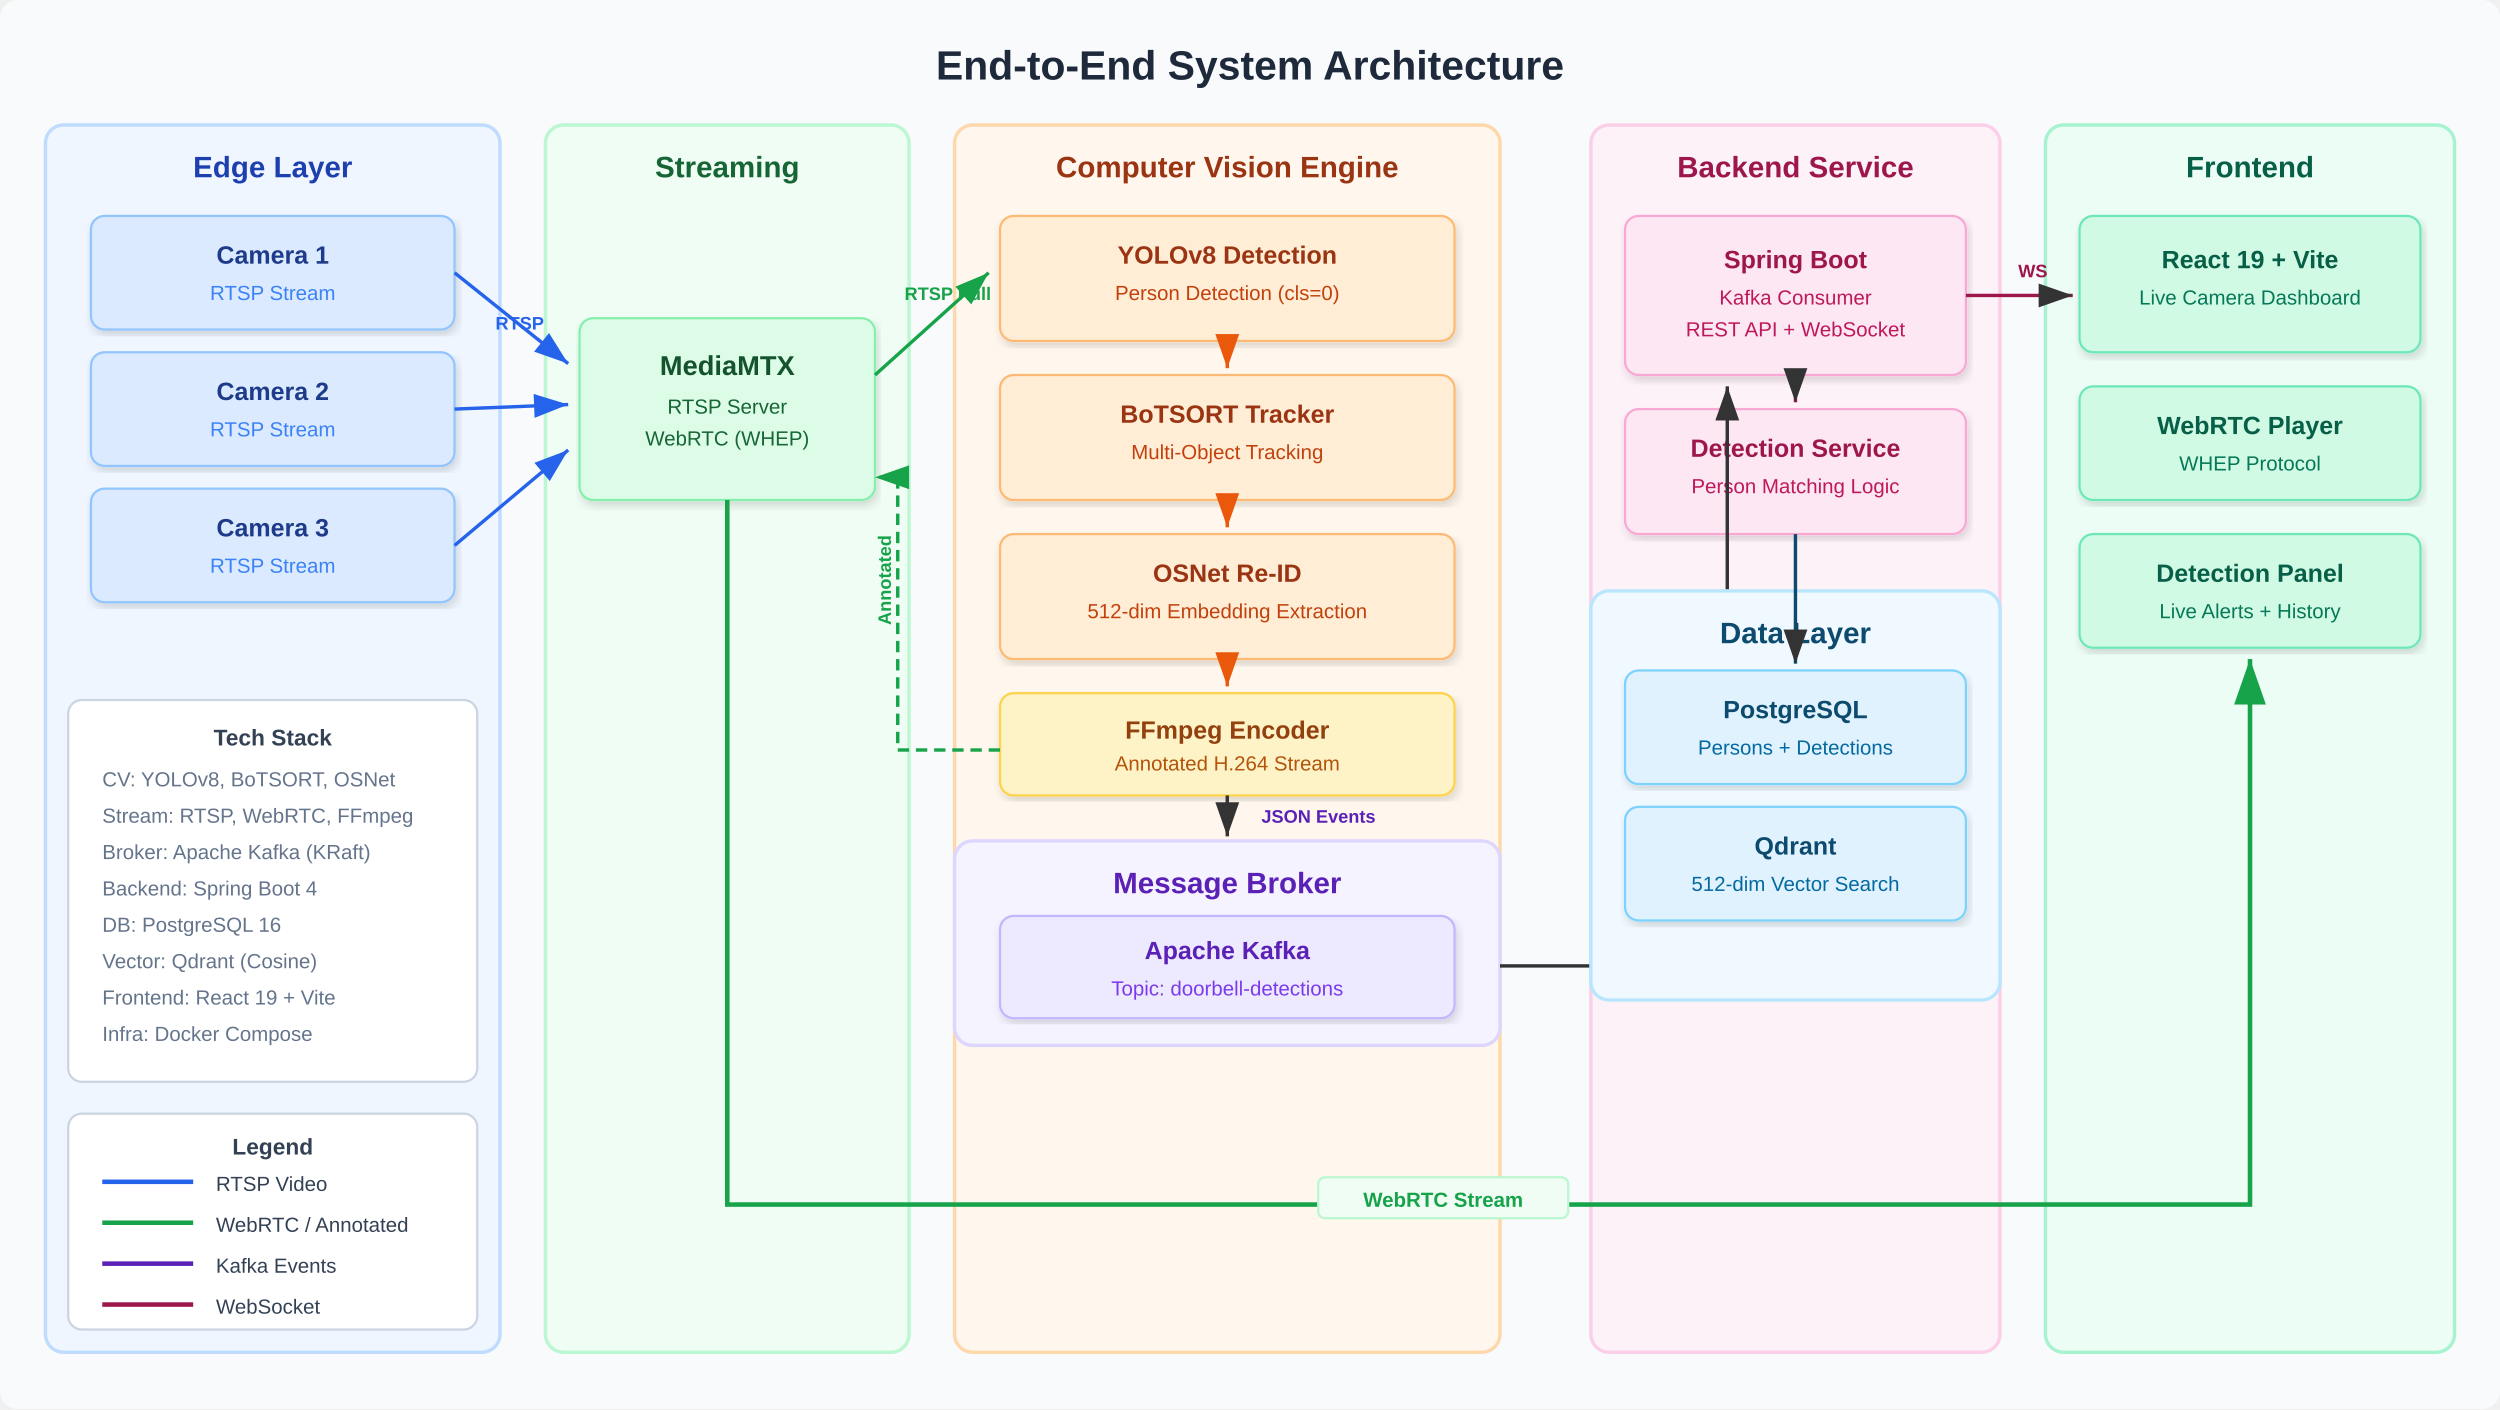
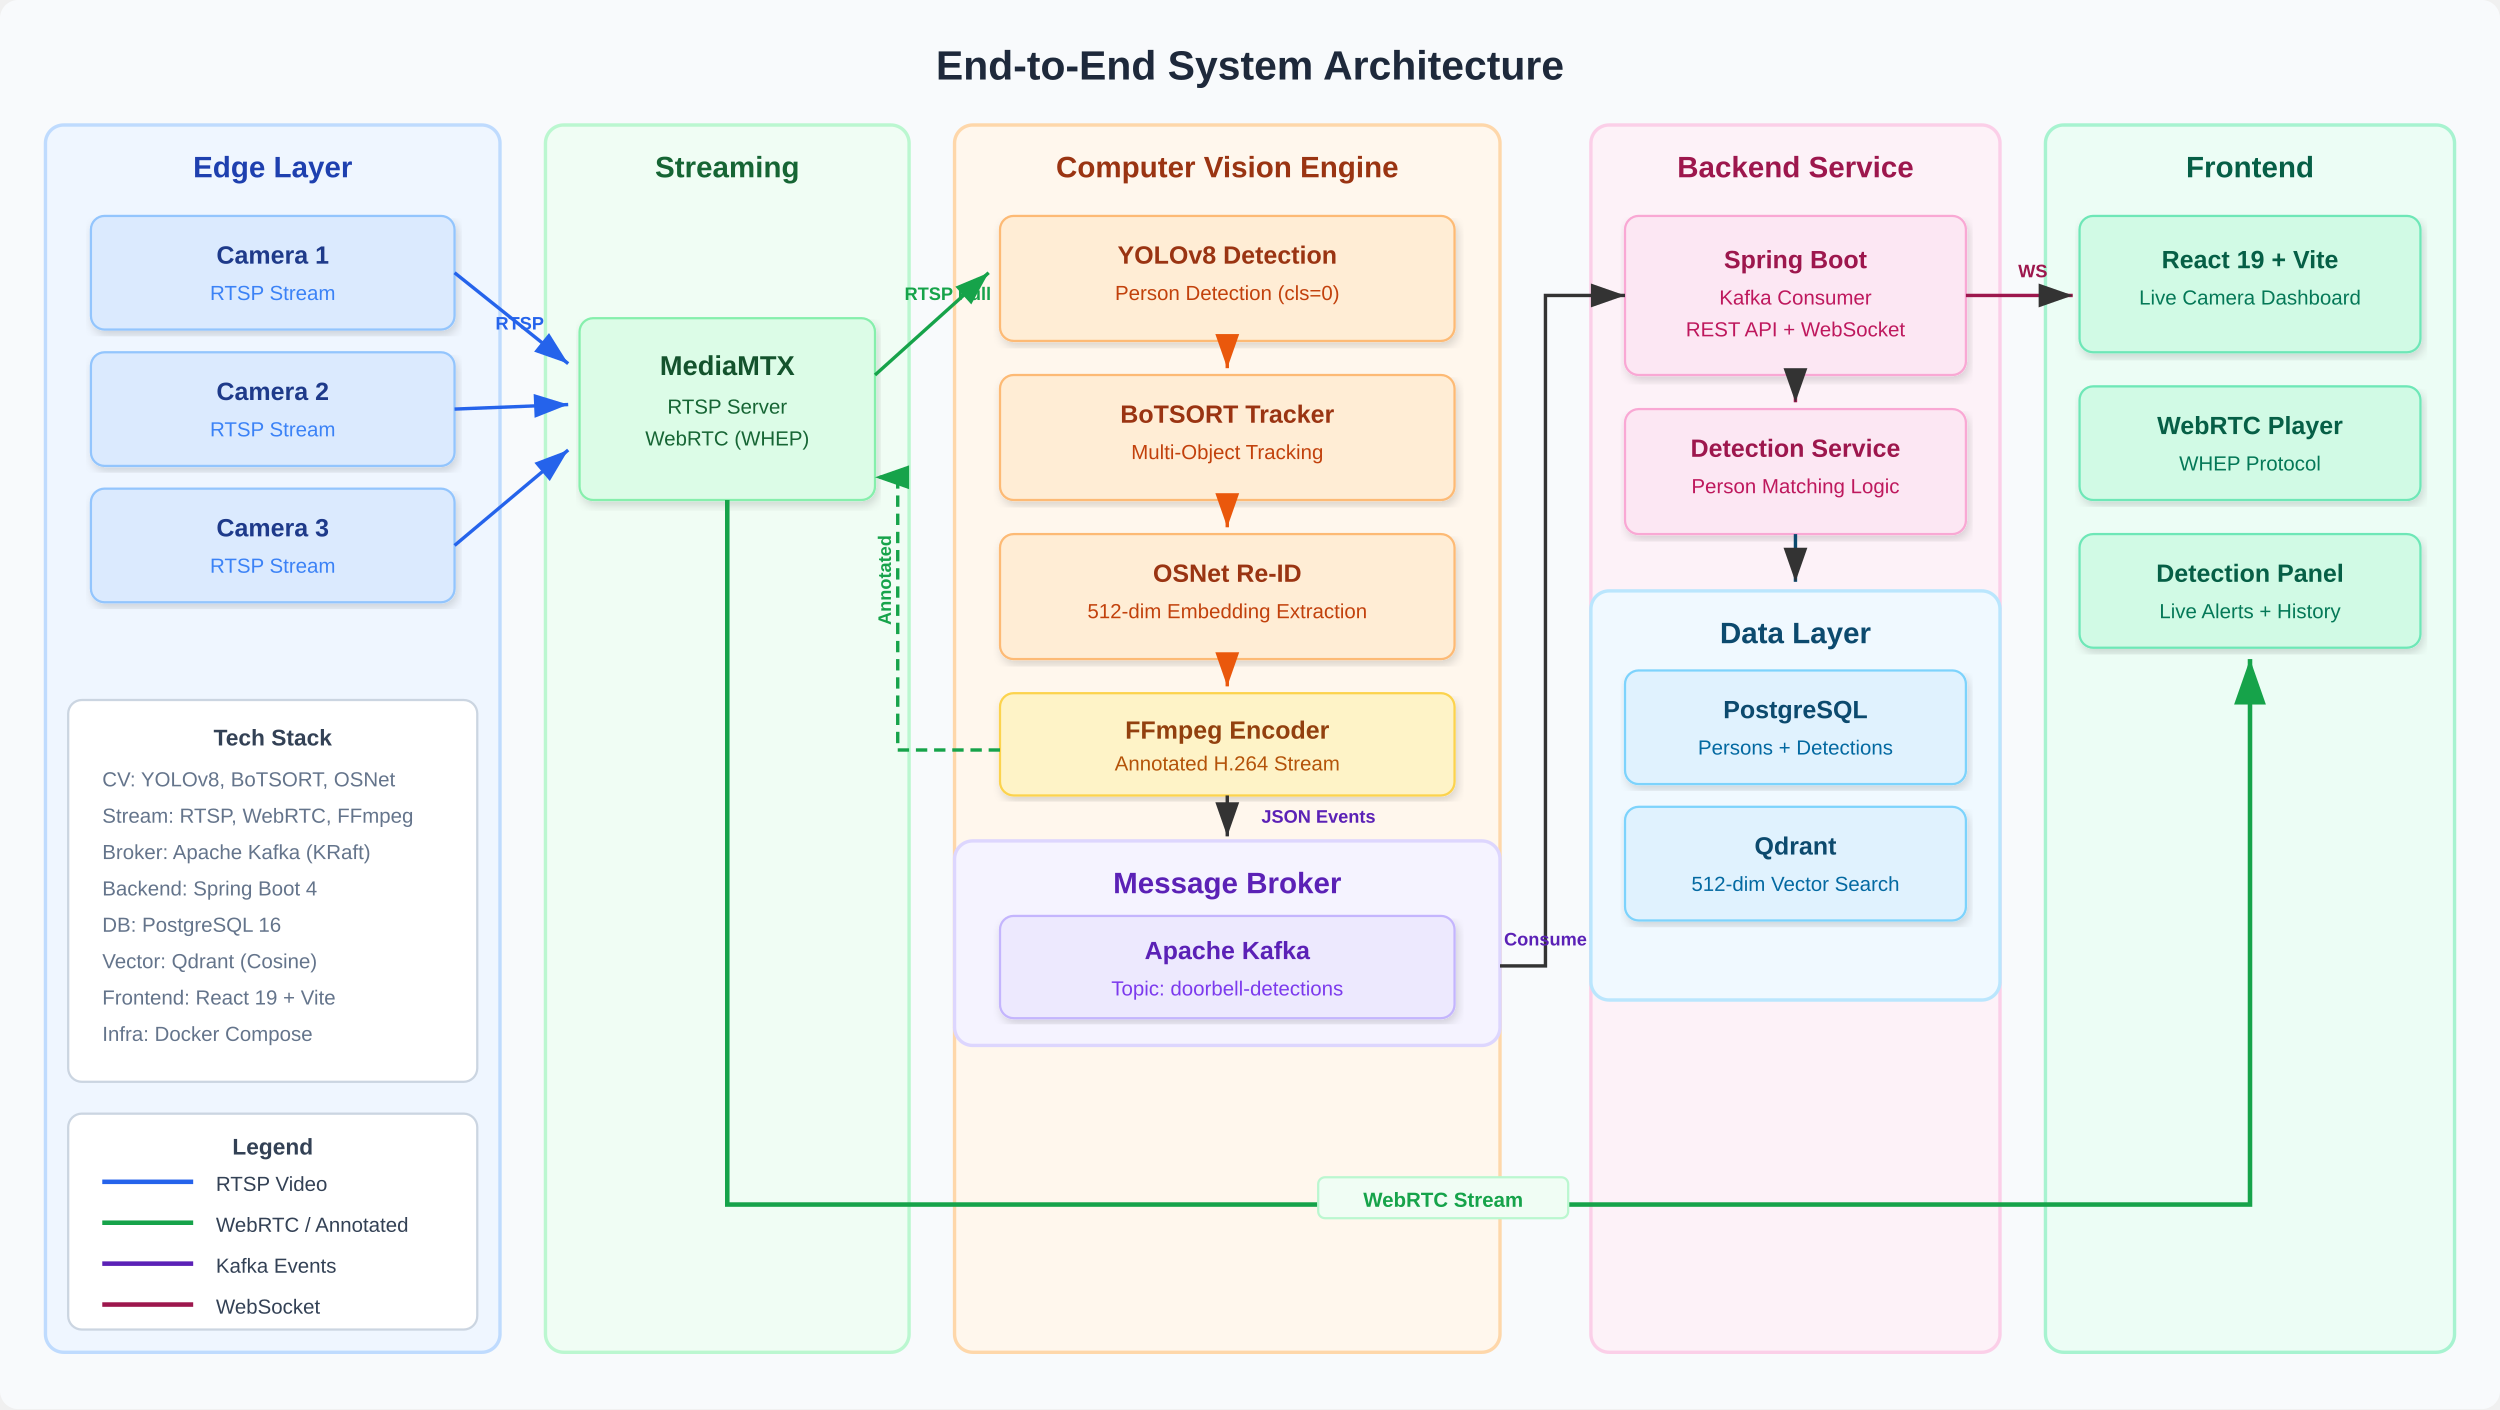
<svg xmlns="http://www.w3.org/2000/svg" viewBox="0 0 1100 620" font-family="Arial, Helvetica, sans-serif">
  <defs>
    <marker id="arrow" markerWidth="10" markerHeight="7" refX="10" refY="3.5" orient="auto">
      <polygon points="0 0, 10 3.5, 0 7" fill="#333" />
    </marker>
    <marker id="arrow-blue" markerWidth="10" markerHeight="7" refX="10" refY="3.5" orient="auto">
      <polygon points="0 0, 10 3.5, 0 7" fill="#2563EB" />
    </marker>
    <marker id="arrow-green" markerWidth="10" markerHeight="7" refX="10" refY="3.5" orient="auto">
      <polygon points="0 0, 10 3.5, 0 7" fill="#16A34A" />
    </marker>
    <marker id="arrow-orange" markerWidth="10" markerHeight="7" refX="10" refY="3.5" orient="auto">
      <polygon points="0 0, 10 3.5, 0 7" fill="#EA580C" />
    </marker>
    <linearGradient id="headerGrad" x1="0%" y1="0%" x2="100%" y2="0%">
      <stop offset="0%" style="stop-color:#1E293B" />
      <stop offset="100%" style="stop-color:#334155" />
    </linearGradient>
    <filter id="shadow" x="-2%" y="-2%" width="104%" height="108%">
      <feDropShadow dx="1" dy="2" stdDeviation="2" flood-opacity="0.15" />
    </filter>
  </defs>
  <rect width="1100" height="620" fill="#F8FAFC" rx="8" />
  <text x="550" y="35" text-anchor="middle" font-size="18" font-weight="bold" fill="#1E293B">End-to-End System Architecture</text>
  <rect x="20" y="55" width="200" height="540" rx="8" fill="#EFF6FF" stroke="#BFDBFE" stroke-width="1.5" />
  <text x="120" y="78" text-anchor="middle" font-size="13" font-weight="bold" fill="#1E40AF">Edge Layer</text>
  <rect x="40" y="95" width="160" height="50" rx="6" fill="#DBEAFE" stroke="#93C5FD" filter="url(#shadow)" />
  <text x="120" y="116" text-anchor="middle" font-size="11" font-weight="bold" fill="#1E3A8A">Camera 1</text>
  <text x="120" y="132" text-anchor="middle" font-size="9" fill="#3B82F6">RTSP Stream</text>
  <rect x="40" y="155" width="160" height="50" rx="6" fill="#DBEAFE" stroke="#93C5FD" filter="url(#shadow)" />
  <text x="120" y="176" text-anchor="middle" font-size="11" font-weight="bold" fill="#1E3A8A">Camera 2</text>
  <text x="120" y="192" text-anchor="middle" font-size="9" fill="#3B82F6">RTSP Stream</text>
  <rect x="40" y="215" width="160" height="50" rx="6" fill="#DBEAFE" stroke="#93C5FD" filter="url(#shadow)" />
  <text x="120" y="236" text-anchor="middle" font-size="11" font-weight="bold" fill="#1E3A8A">Camera 3</text>
  <text x="120" y="252" text-anchor="middle" font-size="9" fill="#3B82F6">RTSP Stream</text>
  <rect x="240" y="55" width="160" height="540" rx="8" fill="#F0FDF4" stroke="#BBF7D0" stroke-width="1.5" />
  <text x="320" y="78" text-anchor="middle" font-size="13" font-weight="bold" fill="#166534">Streaming</text>
  <rect x="255" y="140" width="130" height="80" rx="6" fill="#DCFCE7" stroke="#86EFAC" filter="url(#shadow)" />
  <text x="320" y="165" text-anchor="middle" font-size="12" font-weight="bold" fill="#14532D">MediaMTX</text>
  <text x="320" y="182" text-anchor="middle" font-size="9" fill="#166534">RTSP Server</text>
  <text x="320" y="196" text-anchor="middle" font-size="9" fill="#166534">WebRTC (WHEP)</text>
  <line x1="200" y1="120" x2="250" y2="160" stroke="#2563EB" stroke-width="1.5" marker-end="url(#arrow-blue)" />
  <line x1="200" y1="180" x2="250" y2="178" stroke="#2563EB" stroke-width="1.5" marker-end="url(#arrow-blue)" />
  <line x1="200" y1="240" x2="250" y2="198" stroke="#2563EB" stroke-width="1.5" marker-end="url(#arrow-blue)" />
  <text x="218" y="145" font-size="8" fill="#2563EB" font-weight="bold">RTSP</text>
  <rect x="420" y="55" width="240" height="540" rx="8" fill="#FFF7ED" stroke="#FED7AA" stroke-width="1.5" />
  <text x="540" y="78" text-anchor="middle" font-size="13" font-weight="bold" fill="#9A3412">Computer Vision Engine</text>
  <rect x="440" y="95" width="200" height="55" rx="6" fill="#FFEDD5" stroke="#FDBA74" filter="url(#shadow)" />
  <text x="540" y="116" text-anchor="middle" font-size="11" font-weight="bold" fill="#9A3412">YOLOv8 Detection</text>
  <text x="540" y="132" text-anchor="middle" font-size="9" fill="#C2410C">Person Detection (cls=0)</text>
  <rect x="440" y="165" width="200" height="55" rx="6" fill="#FFEDD5" stroke="#FDBA74" filter="url(#shadow)" />
  <text x="540" y="186" text-anchor="middle" font-size="11" font-weight="bold" fill="#9A3412">BoTSORT Tracker</text>
  <text x="540" y="202" text-anchor="middle" font-size="9" fill="#C2410C">Multi-Object Tracking</text>
  <rect x="440" y="235" width="200" height="55" rx="6" fill="#FFEDD5" stroke="#FDBA74" filter="url(#shadow)" />
  <text x="540" y="256" text-anchor="middle" font-size="11" font-weight="bold" fill="#9A3412">OSNet Re-ID</text>
  <text x="540" y="272" text-anchor="middle" font-size="9" fill="#C2410C">512-dim Embedding Extraction</text>
  <rect x="440" y="305" width="200" height="45" rx="6" fill="#FEF3C7" stroke="#FCD34D" filter="url(#shadow)" />
  <text x="540" y="325" text-anchor="middle" font-size="11" font-weight="bold" fill="#92400E">FFmpeg Encoder</text>
  <text x="540" y="339" text-anchor="middle" font-size="9" fill="#B45309">Annotated H.264 Stream</text>
  <line x1="540" y1="150" x2="540" y2="162" stroke="#EA580C" stroke-width="1.5" marker-end="url(#arrow-orange)" />
  <line x1="540" y1="220" x2="540" y2="232" stroke="#EA580C" stroke-width="1.5" marker-end="url(#arrow-orange)" />
  <line x1="540" y1="290" x2="540" y2="302" stroke="#EA580C" stroke-width="1.5" marker-end="url(#arrow-orange)" />
  <line x1="385" y1="165" x2="435" y2="120" stroke="#16A34A" stroke-width="1.5" marker-end="url(#arrow-green)" />
  <text x="398" y="132" font-size="8" fill="#16A34A" font-weight="bold">RTSP Pull</text>
  <path d="M 440 330 L 395 330 L 395 210 L 385 210" fill="none" stroke="#16A34A" stroke-width="1.5" marker-end="url(#arrow-green)" stroke-dasharray="5,3" />
  <text x="392" y="275" font-size="8" fill="#16A34A" font-weight="bold" transform="rotate(-90,392,275)">Annotated</text>
  <rect x="420" y="370" width="240" height="90" rx="8" fill="#F5F3FF" stroke="#DDD6FE" stroke-width="1.5" />
  <text x="540" y="393" text-anchor="middle" font-size="13" font-weight="bold" fill="#5B21B6">Message Broker</text>
  <rect x="440" y="403" width="200" height="45" rx="6" fill="#EDE9FE" stroke="#C4B5FD" filter="url(#shadow)" />
  <text x="540" y="422" text-anchor="middle" font-size="11" font-weight="bold" fill="#5B21B6">Apache Kafka</text>
  <text x="540" y="438" text-anchor="middle" font-size="9" fill="#7C3AED">Topic: doorbell-detections</text>
  <line x1="540" y1="350" x2="540" y2="368" stroke="#333" stroke-width="1.5" marker-end="url(#arrow)" />
  <text x="555" y="362" font-size="8" fill="#5B21B6" font-weight="bold">JSON Events</text>
  <rect x="700" y="55" width="180" height="540" rx="8" fill="#FDF2F8" stroke="#FBCFE8" stroke-width="1.5" />
  <text x="790" y="78" text-anchor="middle" font-size="13" font-weight="bold" fill="#9D174D">Backend Service</text>
  <rect x="715" y="95" width="150" height="70" rx="6" fill="#FCE7F3" stroke="#F9A8D4" filter="url(#shadow)" />
  <text x="790" y="118" text-anchor="middle" font-size="11" font-weight="bold" fill="#9D174D">Spring Boot</text>
  <text x="790" y="134" text-anchor="middle" font-size="9" fill="#BE185D">Kafka Consumer</text>
  <text x="790" y="148" text-anchor="middle" font-size="9" fill="#BE185D">REST API + WebSocket</text>
  <rect x="715" y="180" width="150" height="55" rx="6" fill="#FCE7F3" stroke="#F9A8D4" filter="url(#shadow)" />
  <text x="790" y="201" text-anchor="middle" font-size="11" font-weight="bold" fill="#9D174D">Detection Service</text>
  <text x="790" y="217" text-anchor="middle" font-size="9" fill="#BE185D">Person Matching Logic</text>
-   <line x1="660" y1="425" x2="760" y2="425" stroke="#333" stroke-width="1.5" />
-   <line x1="760" y1="425" x2="760" y2="170" stroke="#333" stroke-width="1.5" marker-end="url(#arrow)" />
-   <text x="700" y="418" font-size="8" fill="#5B21B6" font-weight="bold">Consume</text>
+   <path d="M 660 425 L 680 425 L 680 130 L 715 130" fill="none" stroke="#333" stroke-width="1.5" marker-end="url(#arrow)" />
+   <text x="680" y="416" text-anchor="middle" font-size="8" fill="#5B21B6" font-weight="bold">Consume</text>
  <line x1="790" y1="165" x2="790" y2="177" stroke="#9D174D" stroke-width="1.5" marker-end="url(#arrow)" />
  <rect x="700" y="260" width="180" height="180" rx="8" fill="#F0F9FF" stroke="#BAE6FD" stroke-width="1.5" />
  <text x="790" y="283" text-anchor="middle" font-size="13" font-weight="bold" fill="#0C4A6E">Data Layer</text>
  <rect x="715" y="295" width="150" height="50" rx="6" fill="#E0F2FE" stroke="#7DD3FC" filter="url(#shadow)" />
  <text x="790" y="316" text-anchor="middle" font-size="11" font-weight="bold" fill="#0C4A6E">PostgreSQL</text>
  <text x="790" y="332" text-anchor="middle" font-size="9" fill="#0369A1">Persons + Detections</text>
  <rect x="715" y="355" width="150" height="50" rx="6" fill="#E0F2FE" stroke="#7DD3FC" filter="url(#shadow)" />
  <text x="790" y="376" text-anchor="middle" font-size="11" font-weight="bold" fill="#0C4A6E">Qdrant</text>
  <text x="790" y="392" text-anchor="middle" font-size="9" fill="#0369A1">512-dim Vector Search</text>
-   <line x1="790" y1="235" x2="790" y2="292" stroke="#0C4A6E" stroke-width="1.5" marker-end="url(#arrow)" />
+   <line x1="790" y1="235" x2="790" y2="256" stroke="#0C4A6E" stroke-width="1.5" marker-end="url(#arrow)" />
  <rect x="900" y="55" width="180" height="540" rx="8" fill="#ECFDF5" stroke="#A7F3D0" stroke-width="1.5" />
  <text x="990" y="78" text-anchor="middle" font-size="13" font-weight="bold" fill="#065F46">Frontend</text>
  <rect x="915" y="95" width="150" height="60" rx="6" fill="#D1FAE5" stroke="#6EE7B7" filter="url(#shadow)" />
  <text x="990" y="118" text-anchor="middle" font-size="11" font-weight="bold" fill="#065F46">React 19 + Vite</text>
  <text x="990" y="134" text-anchor="middle" font-size="9" fill="#047857">Live Camera Dashboard</text>
  <rect x="915" y="170" width="150" height="50" rx="6" fill="#D1FAE5" stroke="#6EE7B7" filter="url(#shadow)" />
  <text x="990" y="191" text-anchor="middle" font-size="11" font-weight="bold" fill="#065F46">WebRTC Player</text>
  <text x="990" y="207" text-anchor="middle" font-size="9" fill="#047857">WHEP Protocol</text>
  <rect x="915" y="235" width="150" height="50" rx="6" fill="#D1FAE5" stroke="#6EE7B7" filter="url(#shadow)" />
  <text x="990" y="256" text-anchor="middle" font-size="11" font-weight="bold" fill="#065F46">Detection Panel</text>
  <text x="990" y="272" text-anchor="middle" font-size="9" fill="#047857">Live Alerts + History</text>
  <path d="M 320 220 L 320 530 L 990 530 L 990 290" fill="none" stroke="#16A34A" stroke-width="2" marker-end="url(#arrow-green)" />
  <rect x="580" y="518" width="110" height="18" rx="3" fill="#F0FDF4" stroke="#BBF7D0" />
  <text x="635" y="531" text-anchor="middle" font-size="9" fill="#16A34A" font-weight="bold">WebRTC Stream</text>
  <line x1="865" y1="130" x2="912" y2="130" stroke="#9D174D" stroke-width="1.5" marker-end="url(#arrow)" />
  <text x="888" y="122" font-size="8" fill="#9D174D" font-weight="bold">WS</text>
  <rect x="30" y="490" width="180" height="95" rx="6" fill="white" stroke="#CBD5E1" stroke-width="1" />
  <text x="120" y="508" text-anchor="middle" font-size="10" font-weight="bold" fill="#334155">Legend</text>
  <line x1="45" y1="520" x2="85" y2="520" stroke="#2563EB" stroke-width="2" />
  <text x="95" y="524" font-size="9" fill="#334155">RTSP Video</text>
  <line x1="45" y1="538" x2="85" y2="538" stroke="#16A34A" stroke-width="2" />
  <text x="95" y="542" font-size="9" fill="#334155">WebRTC / Annotated</text>
  <line x1="45" y1="556" x2="85" y2="556" stroke="#5B21B6" stroke-width="2" />
  <text x="95" y="560" font-size="9" fill="#334155">Kafka Events</text>
  <line x1="45" y1="574" x2="85" y2="574" stroke="#9D174D" stroke-width="2" />
  <text x="95" y="578" font-size="9" fill="#334155">WebSocket</text>
  <rect x="30" y="308" width="180" height="168" rx="6" fill="white" stroke="#CBD5E1" stroke-width="1" />
  <text x="120" y="328" text-anchor="middle" font-size="10" font-weight="bold" fill="#334155">Tech Stack</text>
  <text x="45" y="346" font-size="9" fill="#64748B">CV: YOLOv8, BoTSORT, OSNet</text>
  <text x="45" y="362" font-size="9" fill="#64748B">Stream: RTSP, WebRTC, FFmpeg</text>
  <text x="45" y="378" font-size="9" fill="#64748B">Broker: Apache Kafka (KRaft)</text>
  <text x="45" y="394" font-size="9" fill="#64748B">Backend: Spring Boot 4</text>
  <text x="45" y="410" font-size="9" fill="#64748B">DB: PostgreSQL 16</text>
  <text x="45" y="426" font-size="9" fill="#64748B">Vector: Qdrant (Cosine)</text>
  <text x="45" y="442" font-size="9" fill="#64748B">Frontend: React 19 + Vite</text>
  <text x="45" y="458" font-size="9" fill="#64748B">Infra: Docker Compose</text>
</svg>
